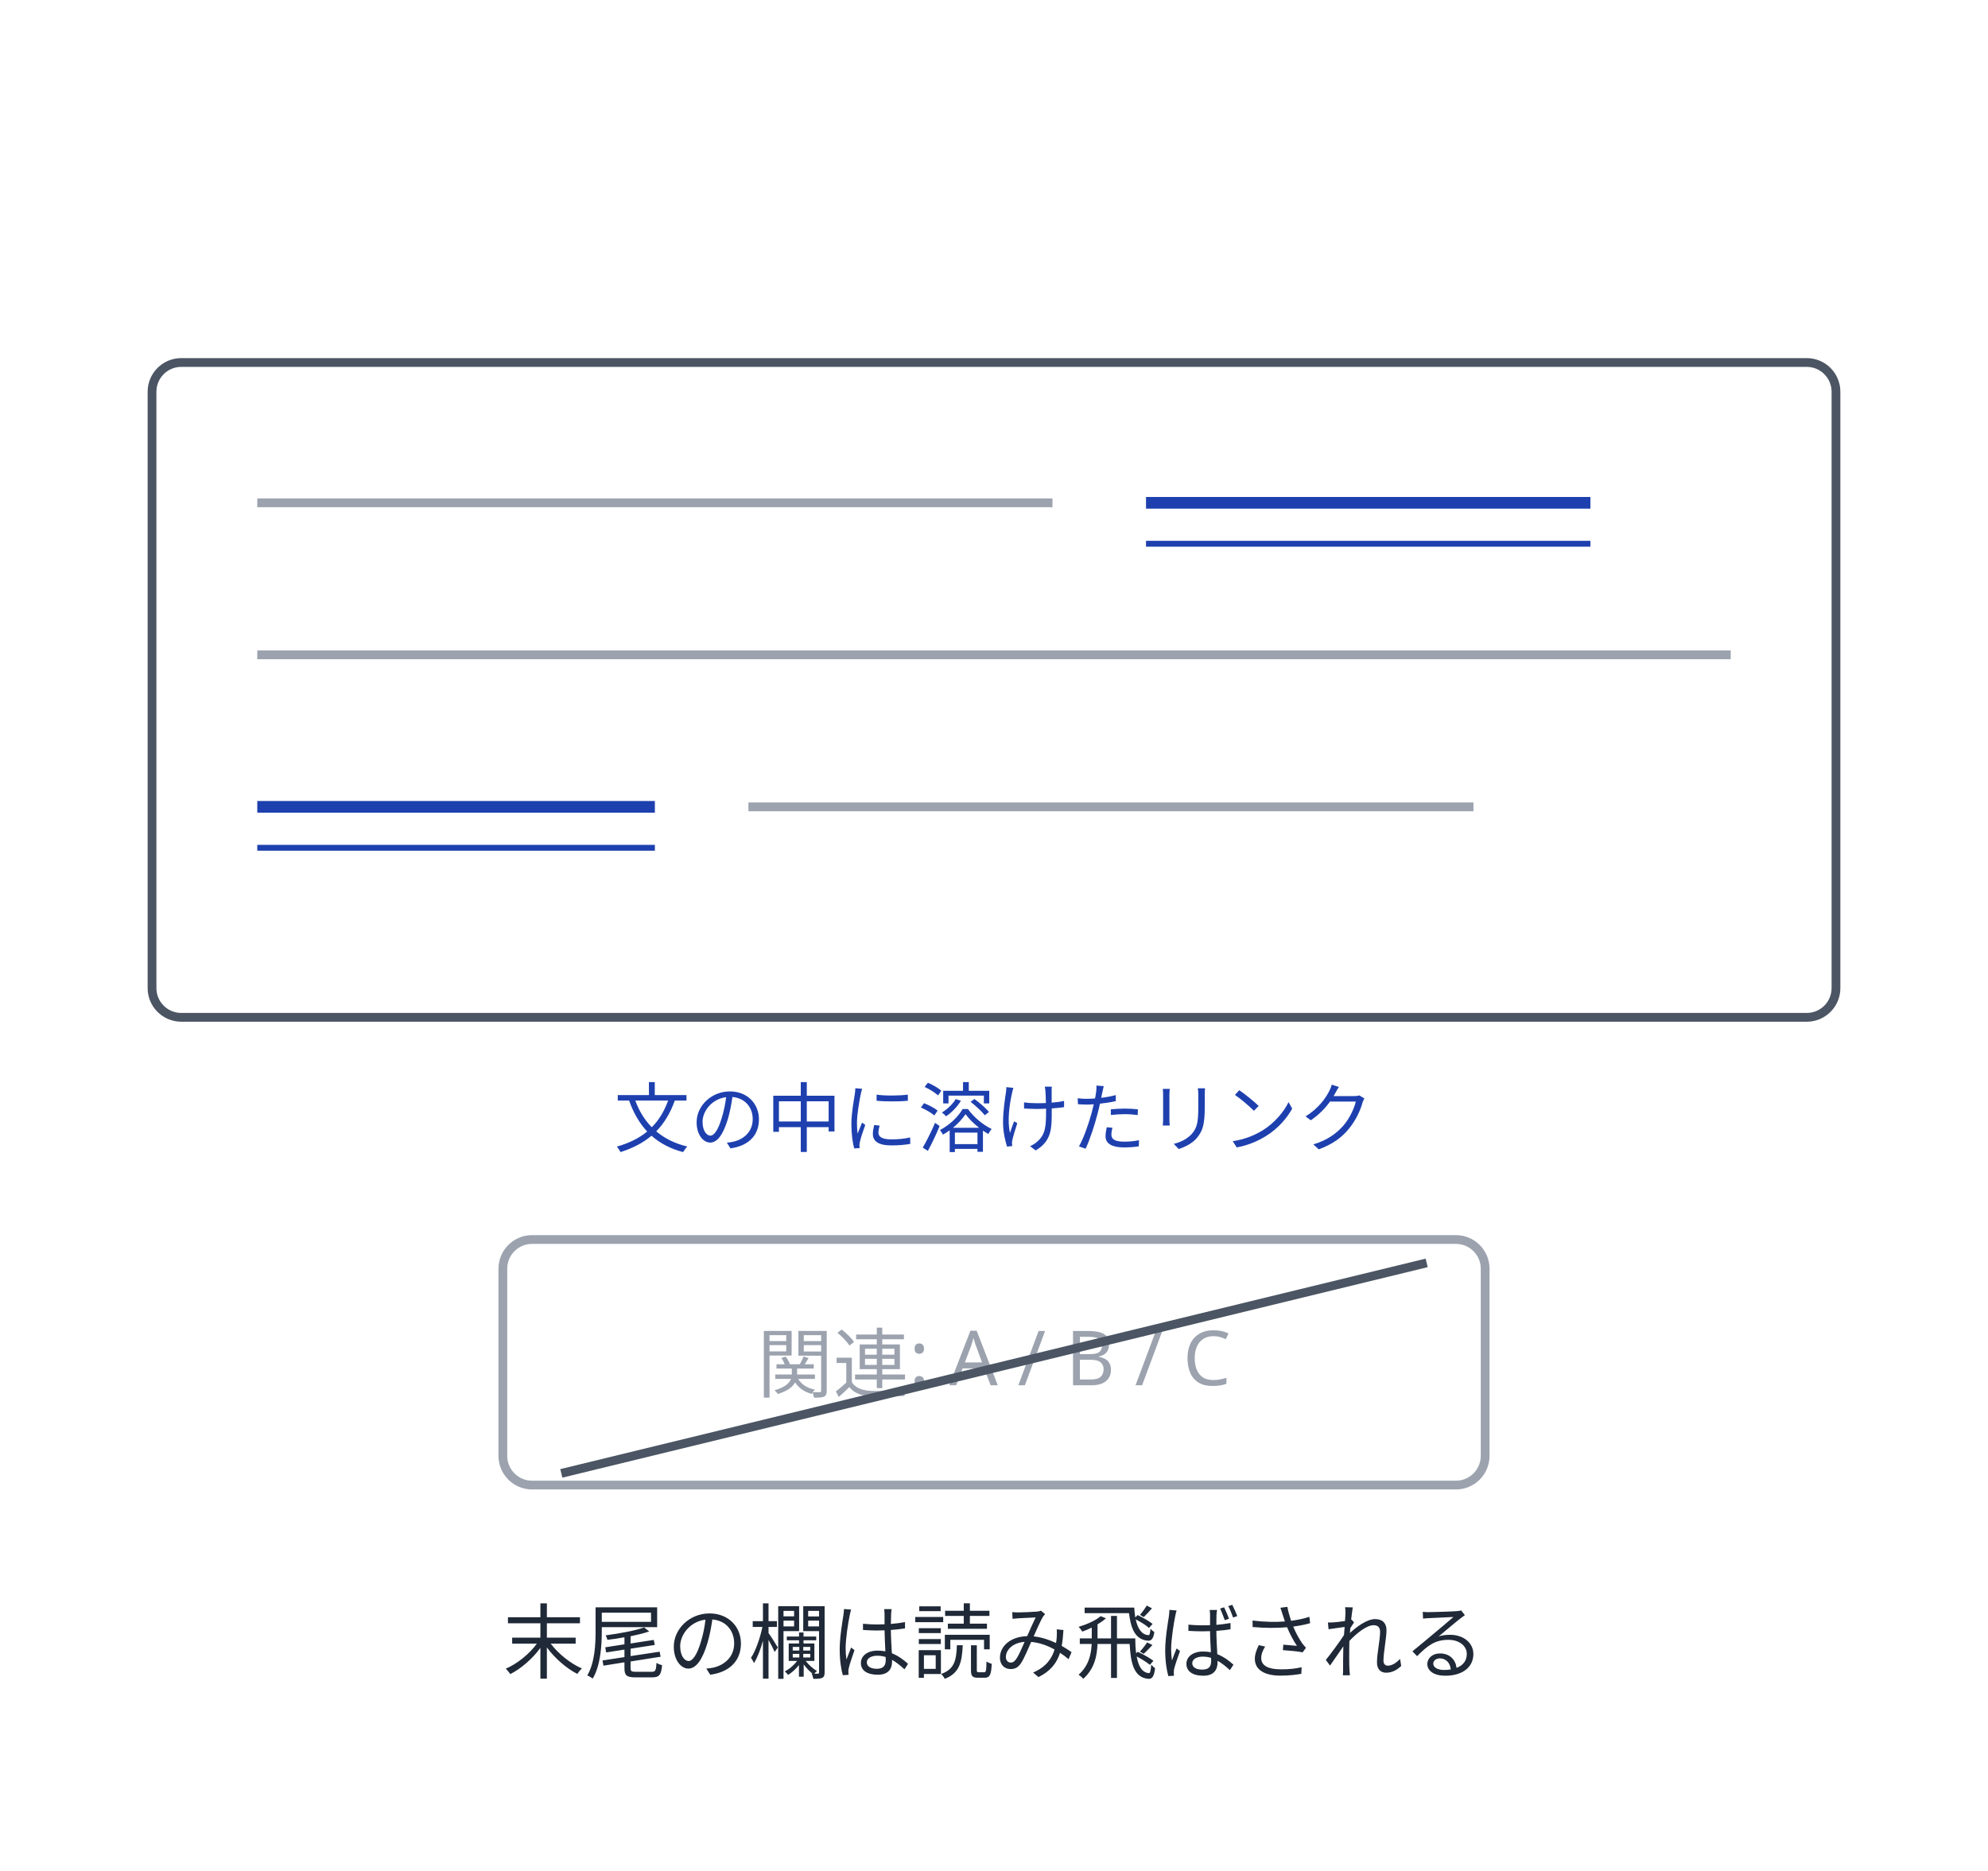
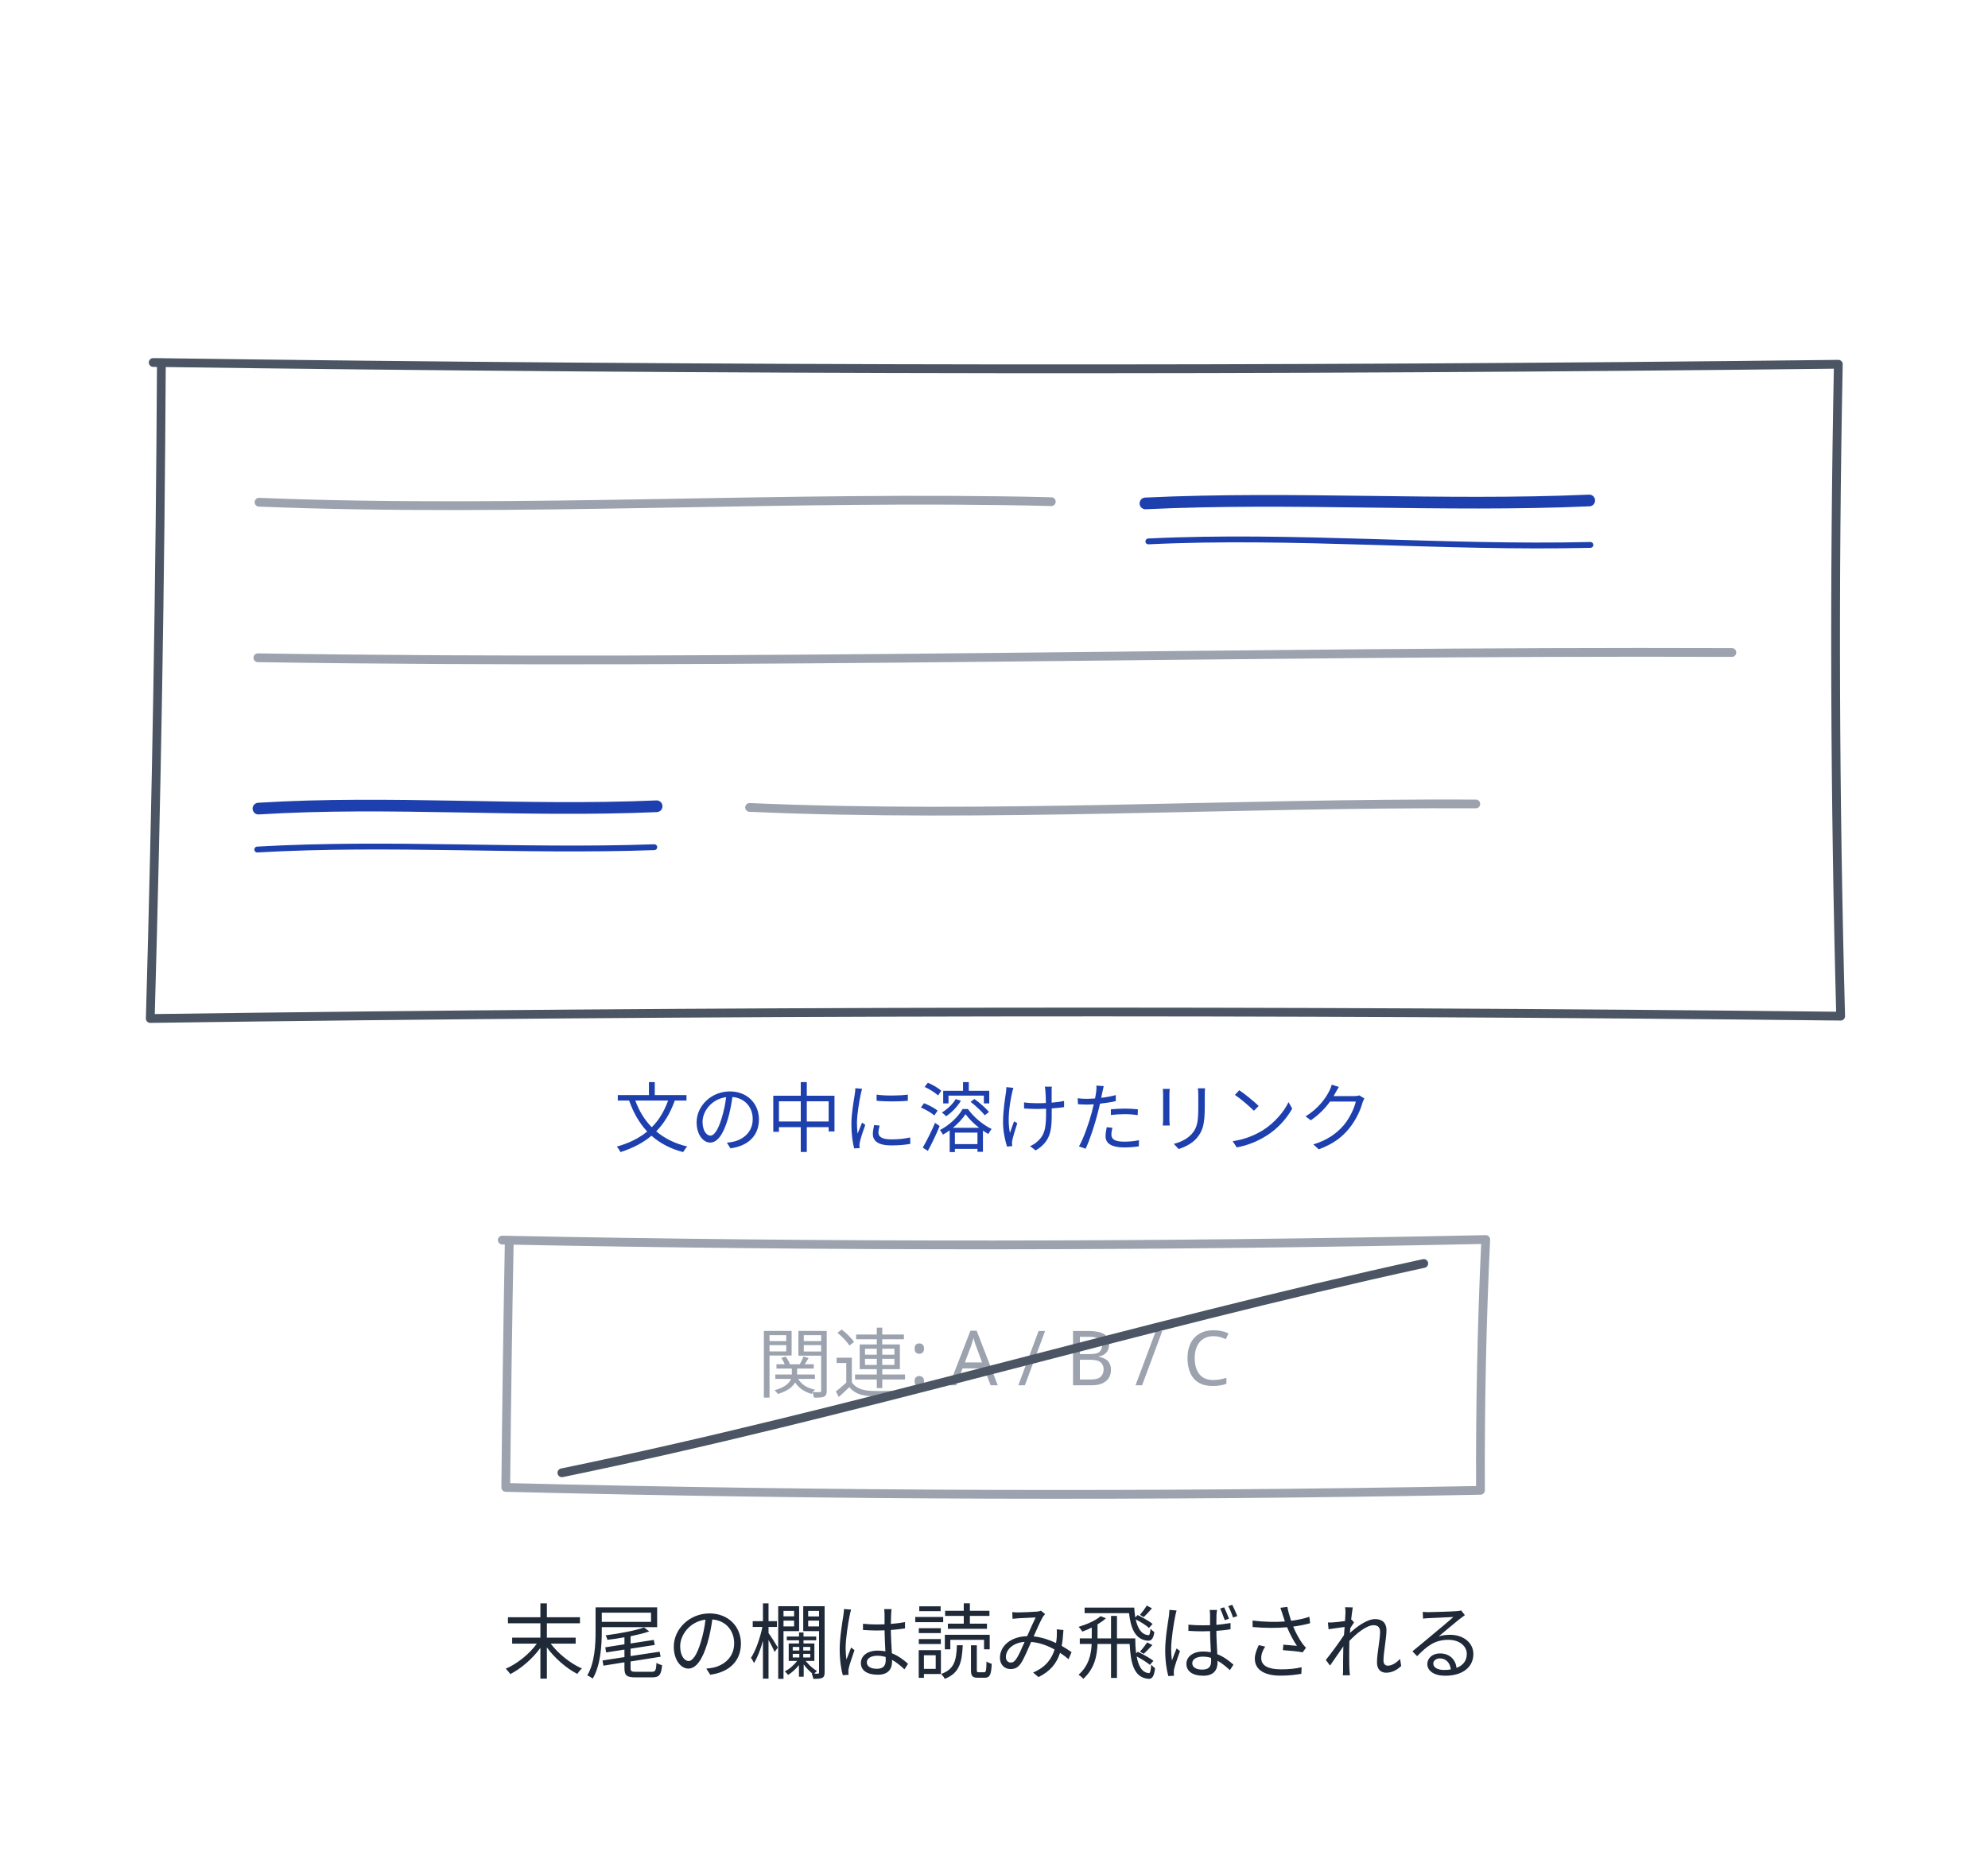
<svg xmlns="http://www.w3.org/2000/svg" width="340" height="320" viewBox="0 0 340 320" preserveAspectRatio="xMidYMid meet">
-   <rect x="26" y="62" width="288" height="112" rx="5" fill="none" stroke="#4B5563" stroke-width="1.5" />
-   <line x1="44" y1="86" x2="180" y2="86" stroke="#9CA3AF" stroke-width="1.5" />
-   <line x1="196" y1="86" x2="272" y2="86" stroke="#1E40AF" stroke-width="2" />
-   <line x1="196" y1="93" x2="272" y2="93" stroke="#1E40AF" stroke-width="1" />
-   <line x1="44" y1="112" x2="296" y2="112" stroke="#9CA3AF" stroke-width="1.5" />
-   <line x1="44" y1="138" x2="112" y2="138" stroke="#1E40AF" stroke-width="2" />
-   <line x1="44" y1="145" x2="112" y2="145" stroke="#1E40AF" stroke-width="1" />
-   <line x1="128" y1="138" x2="252" y2="138" stroke="#9CA3AF" stroke-width="1.5" />
+   <path d="M26.2 62 Q170.3 64 314.4 62.3 Q313.3 118 314.8 173.8 Q170.2 172.2 25.7 174.2 Q27.3 118.1 27.6 62" stroke="#4B5563" stroke-width="1.5" fill="none" stroke-linecap="round" stroke-linejoin="round" />
+   <path d="M44.3 85.9 C89.3 87.7 134.7 84.7 179.8 85.8" stroke="#9CA3AF" stroke-width="1.5" fill="none" stroke-linecap="round" />
+   <path d="M195.9 86.1 C221.3 84.9 246.7 86.7 271.8 85.6" stroke="#1E40AF" stroke-width="2" fill="none" stroke-linecap="round" />
+   <path d="M196.4 92.6 C221.3 91.4 246.7 93.8 272 93.2" stroke="#1E40AF" stroke-width="1" fill="none" stroke-linecap="round" />
+   <path d="M44.1 112.5 C128 113.8 212 111.3 296.2 111.6" stroke="#9CA3AF" stroke-width="1.5" fill="none" stroke-linecap="round" />
+   <path d="M44.2 138.3 C66.7 136.9 89.3 138.9 112.3 137.9" stroke="#1E40AF" stroke-width="2" fill="none" stroke-linecap="round" />
+   <path d="M44 145.3 C66.7 144 89.3 145.7 111.9 144.9" stroke="#1E40AF" stroke-width="1" fill="none" stroke-linecap="round" />
+   <path d="M128.2 138.1 C169.3 139.9 210.7 137.3 252.4 137.5" stroke="#9CA3AF" stroke-width="1.5" fill="none" stroke-linecap="round" />
  <text x="170" y="196" text-anchor="middle" font-family="sans-serif" font-size="13" fill="#1E40AF">文の中に溶けたリンク</text>
-   <rect x="86" y="212" width="168" height="42" rx="5" fill="none" stroke="#9CA3AF" stroke-width="1.5" />
+   <path d="M85.9 212.1 Q170 213.8 254.1 212 Q253.1 233.4 253.2 254.9 Q169.9 256.5 86.5 254.4 Q86.7 233.3 87.1 212.1" stroke="#9CA3AF" stroke-width="1.5" fill="none" stroke-linecap="round" stroke-linejoin="round" />
  <text x="170" y="238" text-anchor="middle" font-family="sans-serif" font-size="13" fill="#9CA3AF">関連: A / B / C</text>
-   <line x1="96" y1="252" x2="244" y2="216" stroke="#4B5563" stroke-width="1.5" />
+   <path d="M96.1 251.9 C145.7 241.7 194.4 226.8 243.5 216.1" stroke="#4B5563" stroke-width="1.5" fill="none" stroke-linecap="round" />
  <text x="170" y="286" text-anchor="middle" font-family="sans-serif" font-size="14" fill="#1F2937">末尾の欄は読み飛ばされる</text>
</svg>
